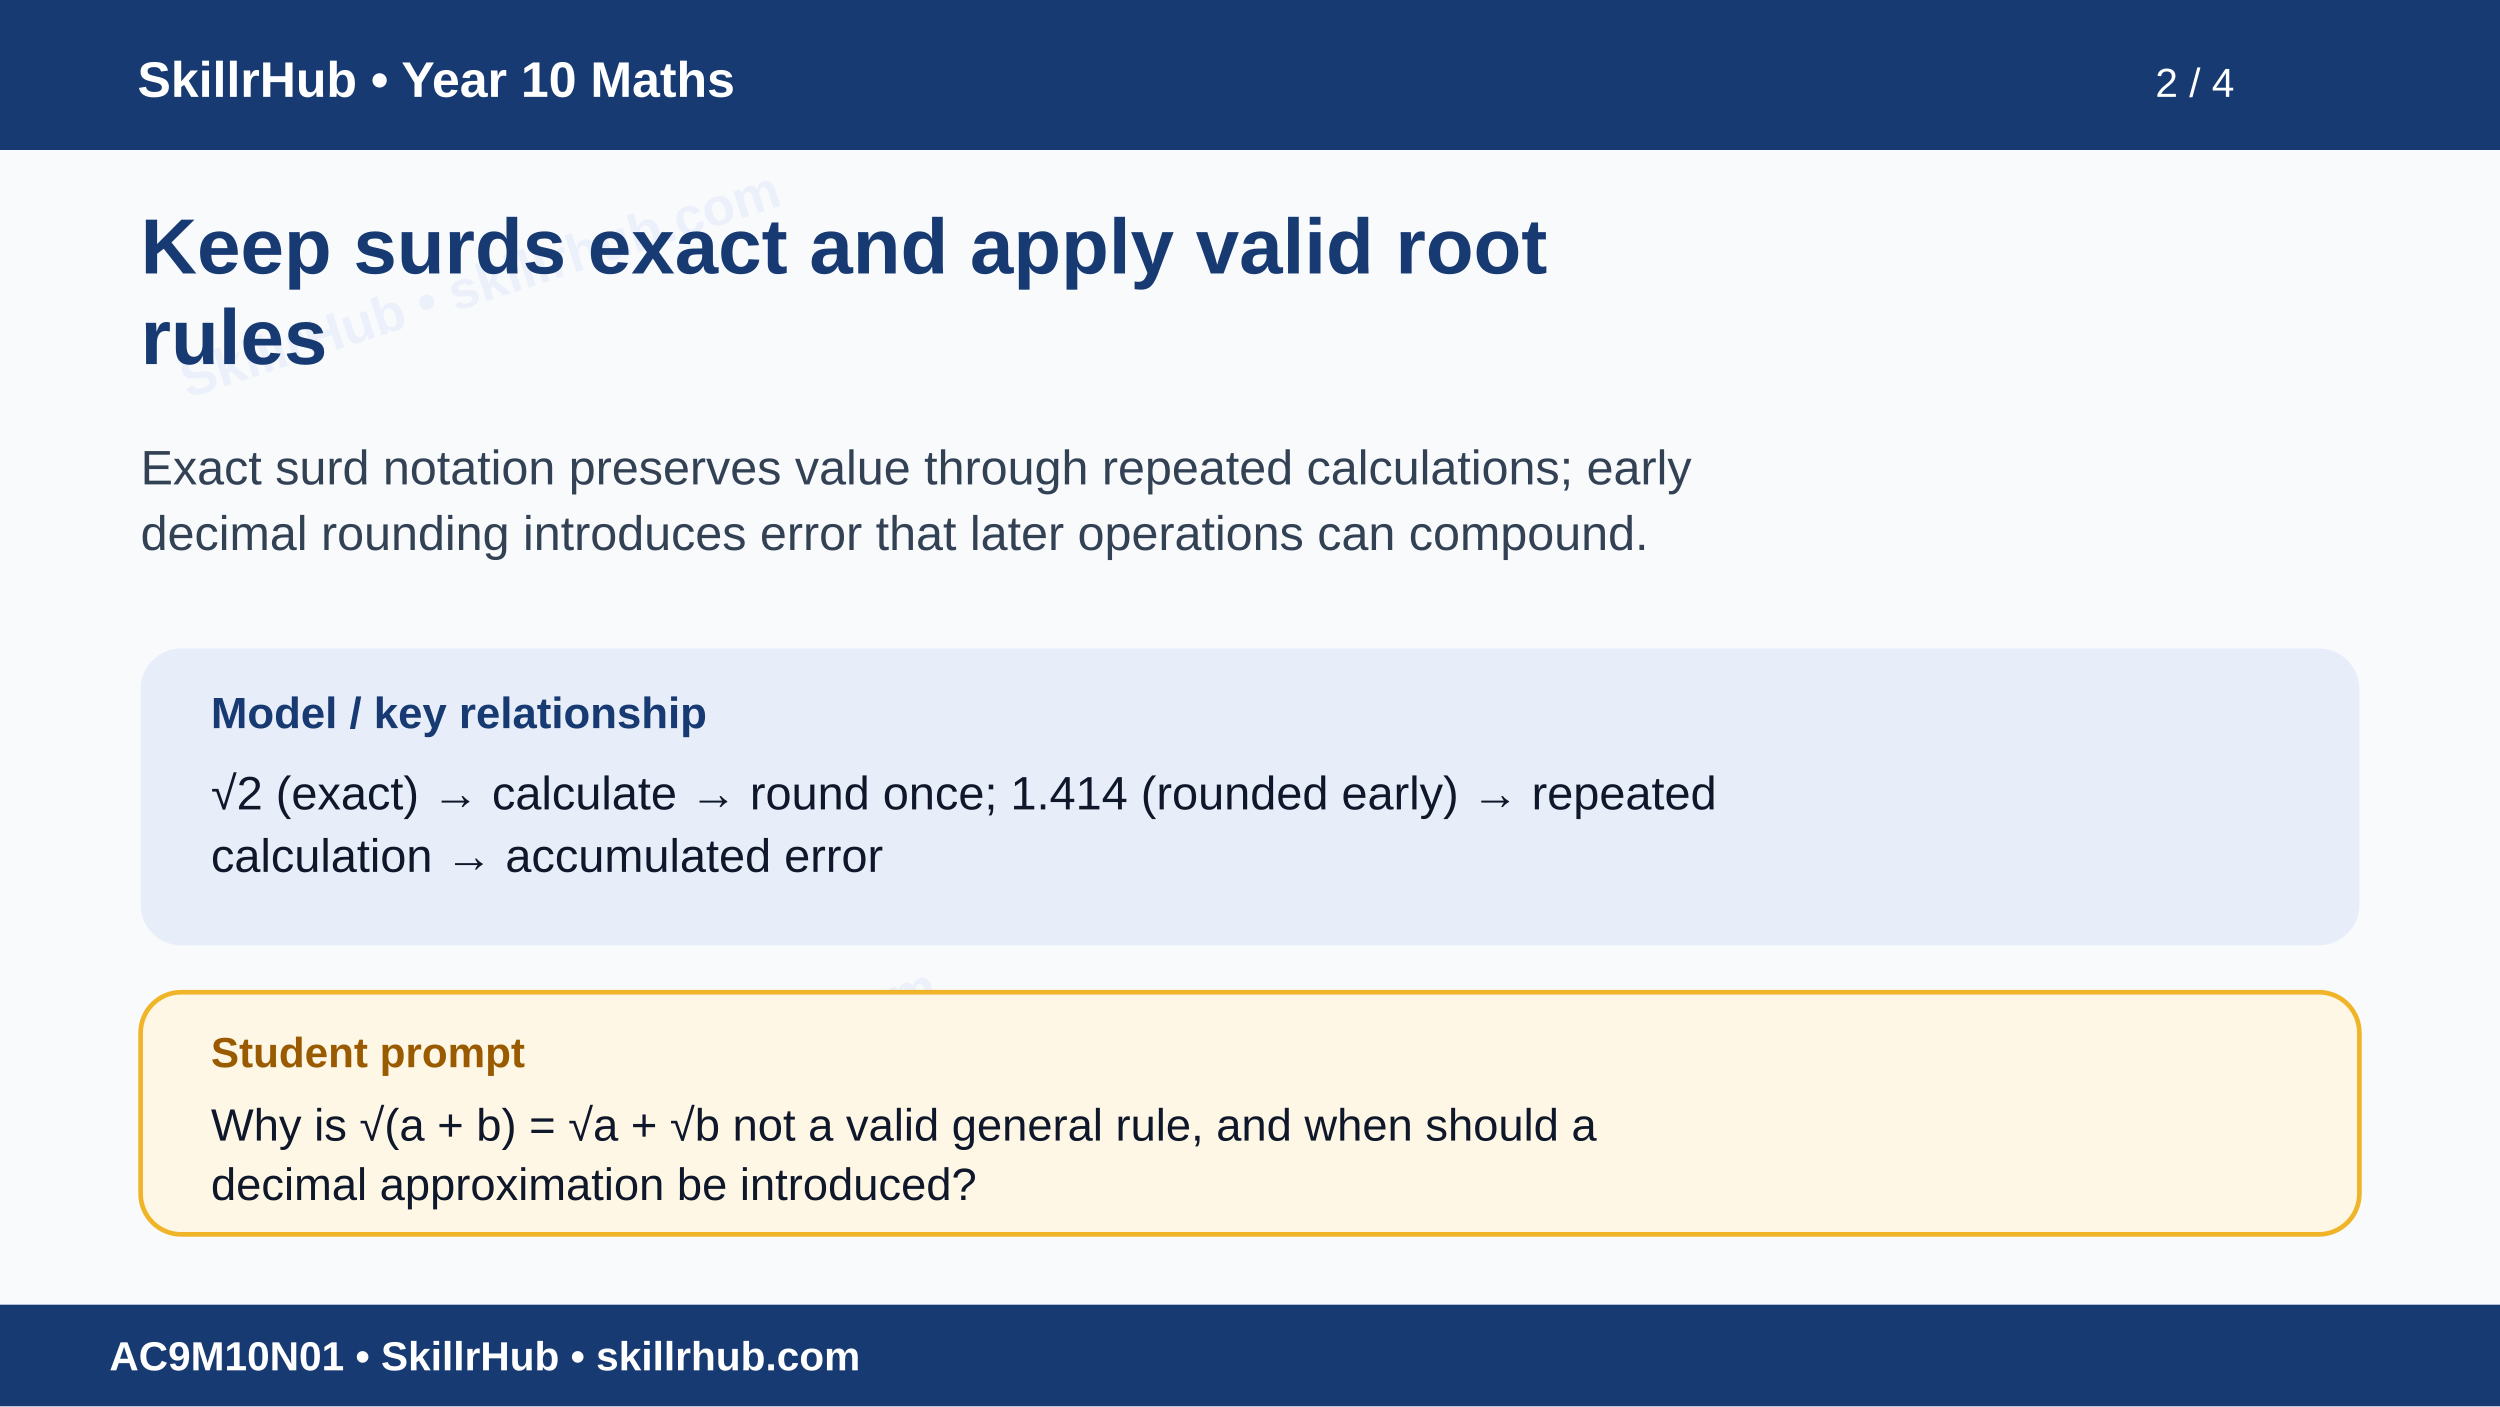
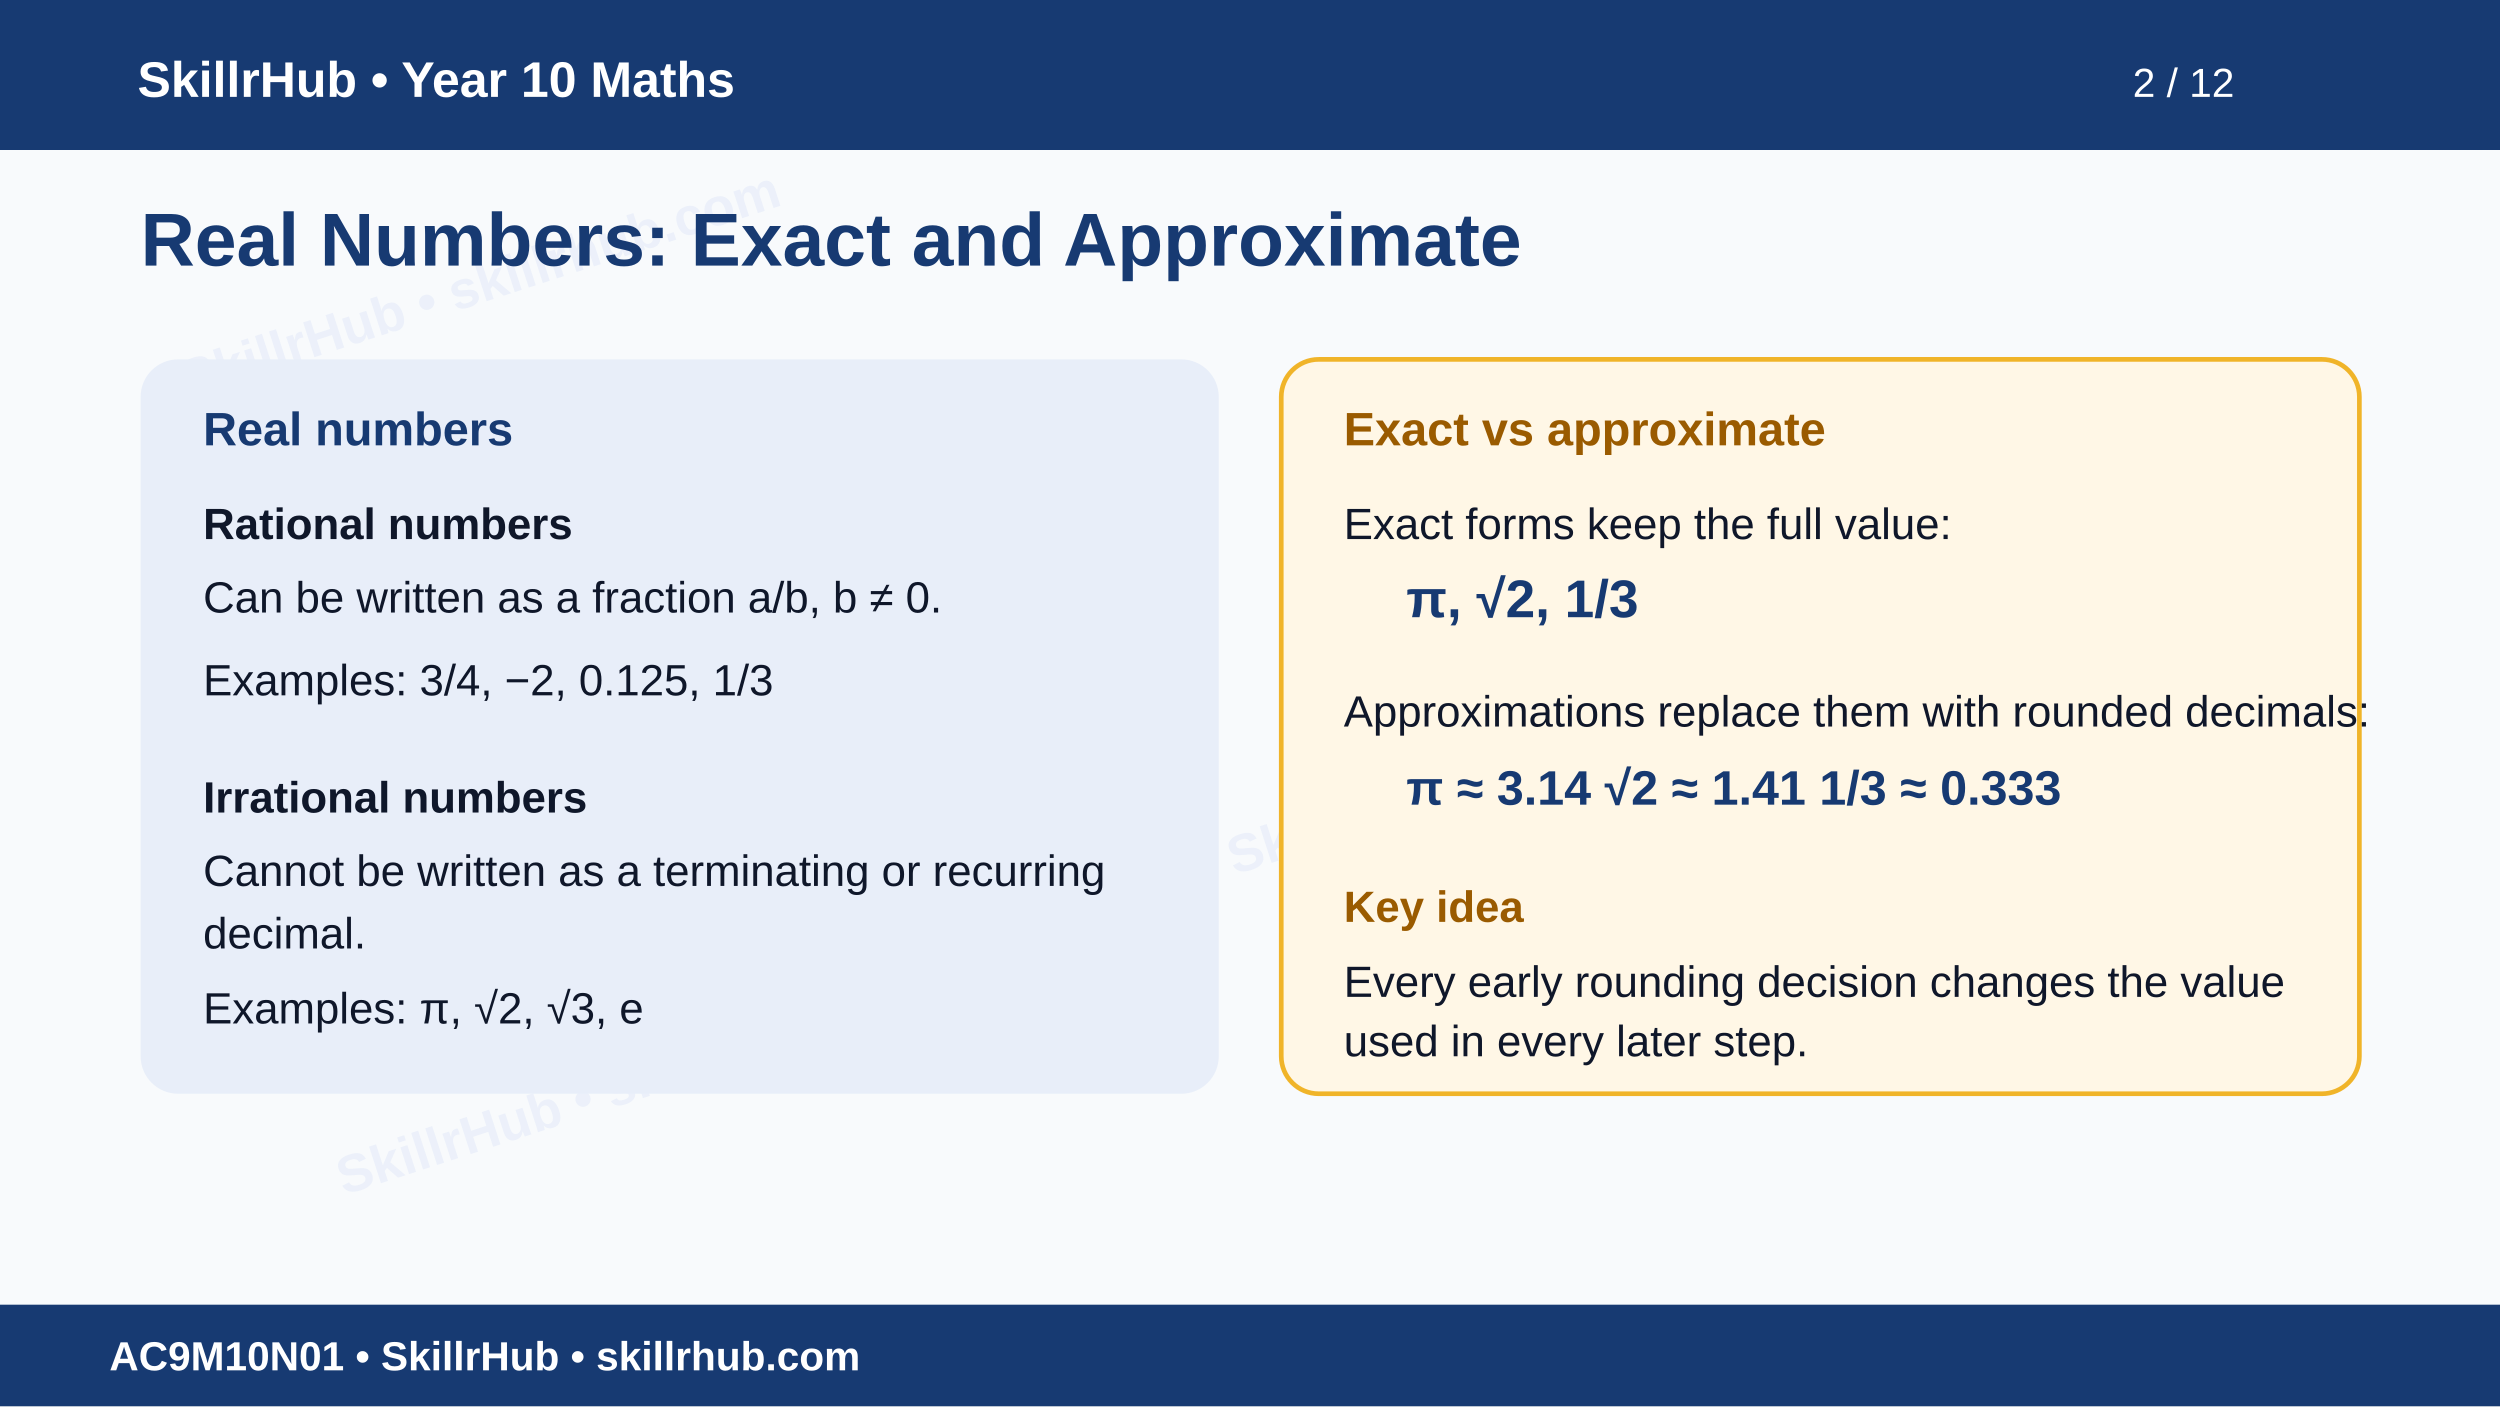
<svg xmlns="http://www.w3.org/2000/svg" width="1600" height="900" viewBox="0 0 1600 900" role="img" aria-labelledby="title desc">
  <rect width="1600" height="900" fill="#f8fafc" />
  <g opacity=".055" fill="#1d4ed8" font-family="Arial,Helvetica,sans-serif" font-size="34" font-weight="700">
    <text x="120" y="255" transform="rotate(-18 120 255)">SkillrHub • skillrhub.com</text>
    <text x="790" y="560" transform="rotate(-18 790 560)">SkillrHub • skillrhub.com</text>
    <text x="220" y="765" transform="rotate(-18 220 765)">SkillrHub • skillrhub.com</text>
  </g>
  <rect width="1600" height="96" fill="#173a72" />
  <text x="88" y="62" fill="#fff" font-family="Arial,Helvetica,sans-serif" font-size="32" font-weight="700">SkillrHub • Year 10 Maths</text>
-   <text x="1430" y="62" text-anchor="end" fill="#fff" font-family="Arial,Helvetica,sans-serif" font-size="26">2 / 4</text>
-   <text x="90" y="175" fill="#173a72" font-family="Arial,Helvetica,sans-serif" font-size="50" font-weight="700">Keep surds exact and apply valid root</text>
-   <text x="90" y="233" fill="#173a72" font-family="Arial,Helvetica,sans-serif" font-size="50" font-weight="700">rules</text>
-   <text x="90" y="310" fill="#334155" font-family="Arial,Helvetica,sans-serif" font-size="31" font-weight="400">Exact surd notation preserves value through repeated calculations; early</text>
-   <text x="90" y="352" fill="#334155" font-family="Arial,Helvetica,sans-serif" font-size="31" font-weight="400">decimal rounding introduces error that later operations can compound.</text>
-   <rect x="90" y="415" width="1420" height="190" rx="26" fill="#e8eef9" />
-   <text x="135" y="466" fill="#173a72" font-family="Arial,Helvetica,sans-serif" font-size="28" font-weight="700">Model / key relationship</text>
-   <text x="135" y="518" fill="#0f172a" font-family="Arial,Helvetica,sans-serif" font-size="30" font-weight="400">√2 (exact) → calculate → round once; 1.414 (rounded early) → repeated</text>
-   <text x="135" y="558" fill="#0f172a" font-family="Arial,Helvetica,sans-serif" font-size="30" font-weight="400">calculation → accumulated error</text>
-   <rect x="90" y="635" width="1420" height="155" rx="26" fill="#fff7e6" stroke="#f0b429" stroke-width="3" />
-   <text x="135" y="683" fill="#9a5b00" font-family="Arial,Helvetica,sans-serif" font-size="27" font-weight="700">Student prompt</text>
-   <text x="135" y="730" fill="#0f172a" font-family="Arial,Helvetica,sans-serif" font-size="29" font-weight="400">Why is √(a + b) = √a + √b not a valid general rule, and when should a</text>
-   <text x="135" y="768" fill="#0f172a" font-family="Arial,Helvetica,sans-serif" font-size="29" font-weight="400">decimal approximation be introduced?</text>
+   <text x="1430" y="62" text-anchor="end" fill="#fff" font-family="Arial,Helvetica,sans-serif" font-size="26">2 / 12</text>
+   <text x="90" y="170" fill="#173a72" font-family="Arial,Helvetica,sans-serif" font-size="48" font-weight="700">Real Numbers: Exact and Approximate</text>
+   <rect x="90" y="230" width="690" height="470" rx="24" fill="#e8eef9" />
+   <text x="130" y="285" fill="#173a72" font-family="Arial,Helvetica,sans-serif" font-size="30" font-weight="700">Real numbers</text>
+   <text x="130" y="345" fill="#0f172a" font-family="Arial,Helvetica,sans-serif" font-size="28" font-weight="700">Rational numbers</text>
+   <text x="130" y="392" fill="#0f172a" font-family="Arial,Helvetica,sans-serif" font-size="28">Can be written as a fraction a/b, b ≠ 0.</text>
+   <text x="130" y="445" fill="#0f172a" font-family="Arial,Helvetica,sans-serif" font-size="28">Examples: 3/4, −2, 0.125, 1/3</text>
+   <text x="130" y="520" fill="#0f172a" font-family="Arial,Helvetica,sans-serif" font-size="28" font-weight="700">Irrational numbers</text>
+   <text x="130" y="567" fill="#0f172a" font-family="Arial,Helvetica,sans-serif" font-size="28">Cannot be written as a terminating or recurring</text>
+   <text x="130" y="607" fill="#0f172a" font-family="Arial,Helvetica,sans-serif" font-size="28">decimal.</text>
+   <text x="130" y="655" fill="#0f172a" font-family="Arial,Helvetica,sans-serif" font-size="28">Examples: π, √2, √3, e</text>
+   <rect x="820" y="230" width="690" height="470" rx="24" fill="#fff7e6" stroke="#f0b429" stroke-width="3" />
+   <text x="860" y="285" fill="#9a5b00" font-family="Arial,Helvetica,sans-serif" font-size="30" font-weight="700">Exact vs approximate</text>
+   <text x="860" y="345" fill="#0f172a" font-family="Arial,Helvetica,sans-serif" font-size="28">Exact forms keep the full value:</text>
+   <text x="900" y="395" fill="#173a72" font-family="Arial,Helvetica,sans-serif" font-size="34" font-weight="700">π,  √2,  1/3</text>
+   <text x="860" y="465" fill="#0f172a" font-family="Arial,Helvetica,sans-serif" font-size="28">Approximations replace them with rounded decimals:</text>
+   <text x="900" y="515" fill="#173a72" font-family="Arial,Helvetica,sans-serif" font-size="31" font-weight="700">π ≈ 3.14   √2 ≈ 1.41   1/3 ≈ 0.333</text>
+   <text x="860" y="590" fill="#9a5b00" font-family="Arial,Helvetica,sans-serif" font-size="28" font-weight="700">Key idea</text>
+   <text x="860" y="638" fill="#0f172a" font-family="Arial,Helvetica,sans-serif" font-size="28">Every early rounding decision changes the value</text>
+   <text x="860" y="676" fill="#0f172a" font-family="Arial,Helvetica,sans-serif" font-size="28">used in every later step.</text>
  <rect y="835" width="1600" height="65" fill="#173a72" />
  <text x="70" y="877" fill="#fff" font-family="Arial,Helvetica,sans-serif" font-size="26" font-weight="700">AC9M10N01 • SkillrHub • skillrhub.com</text>
</svg>
